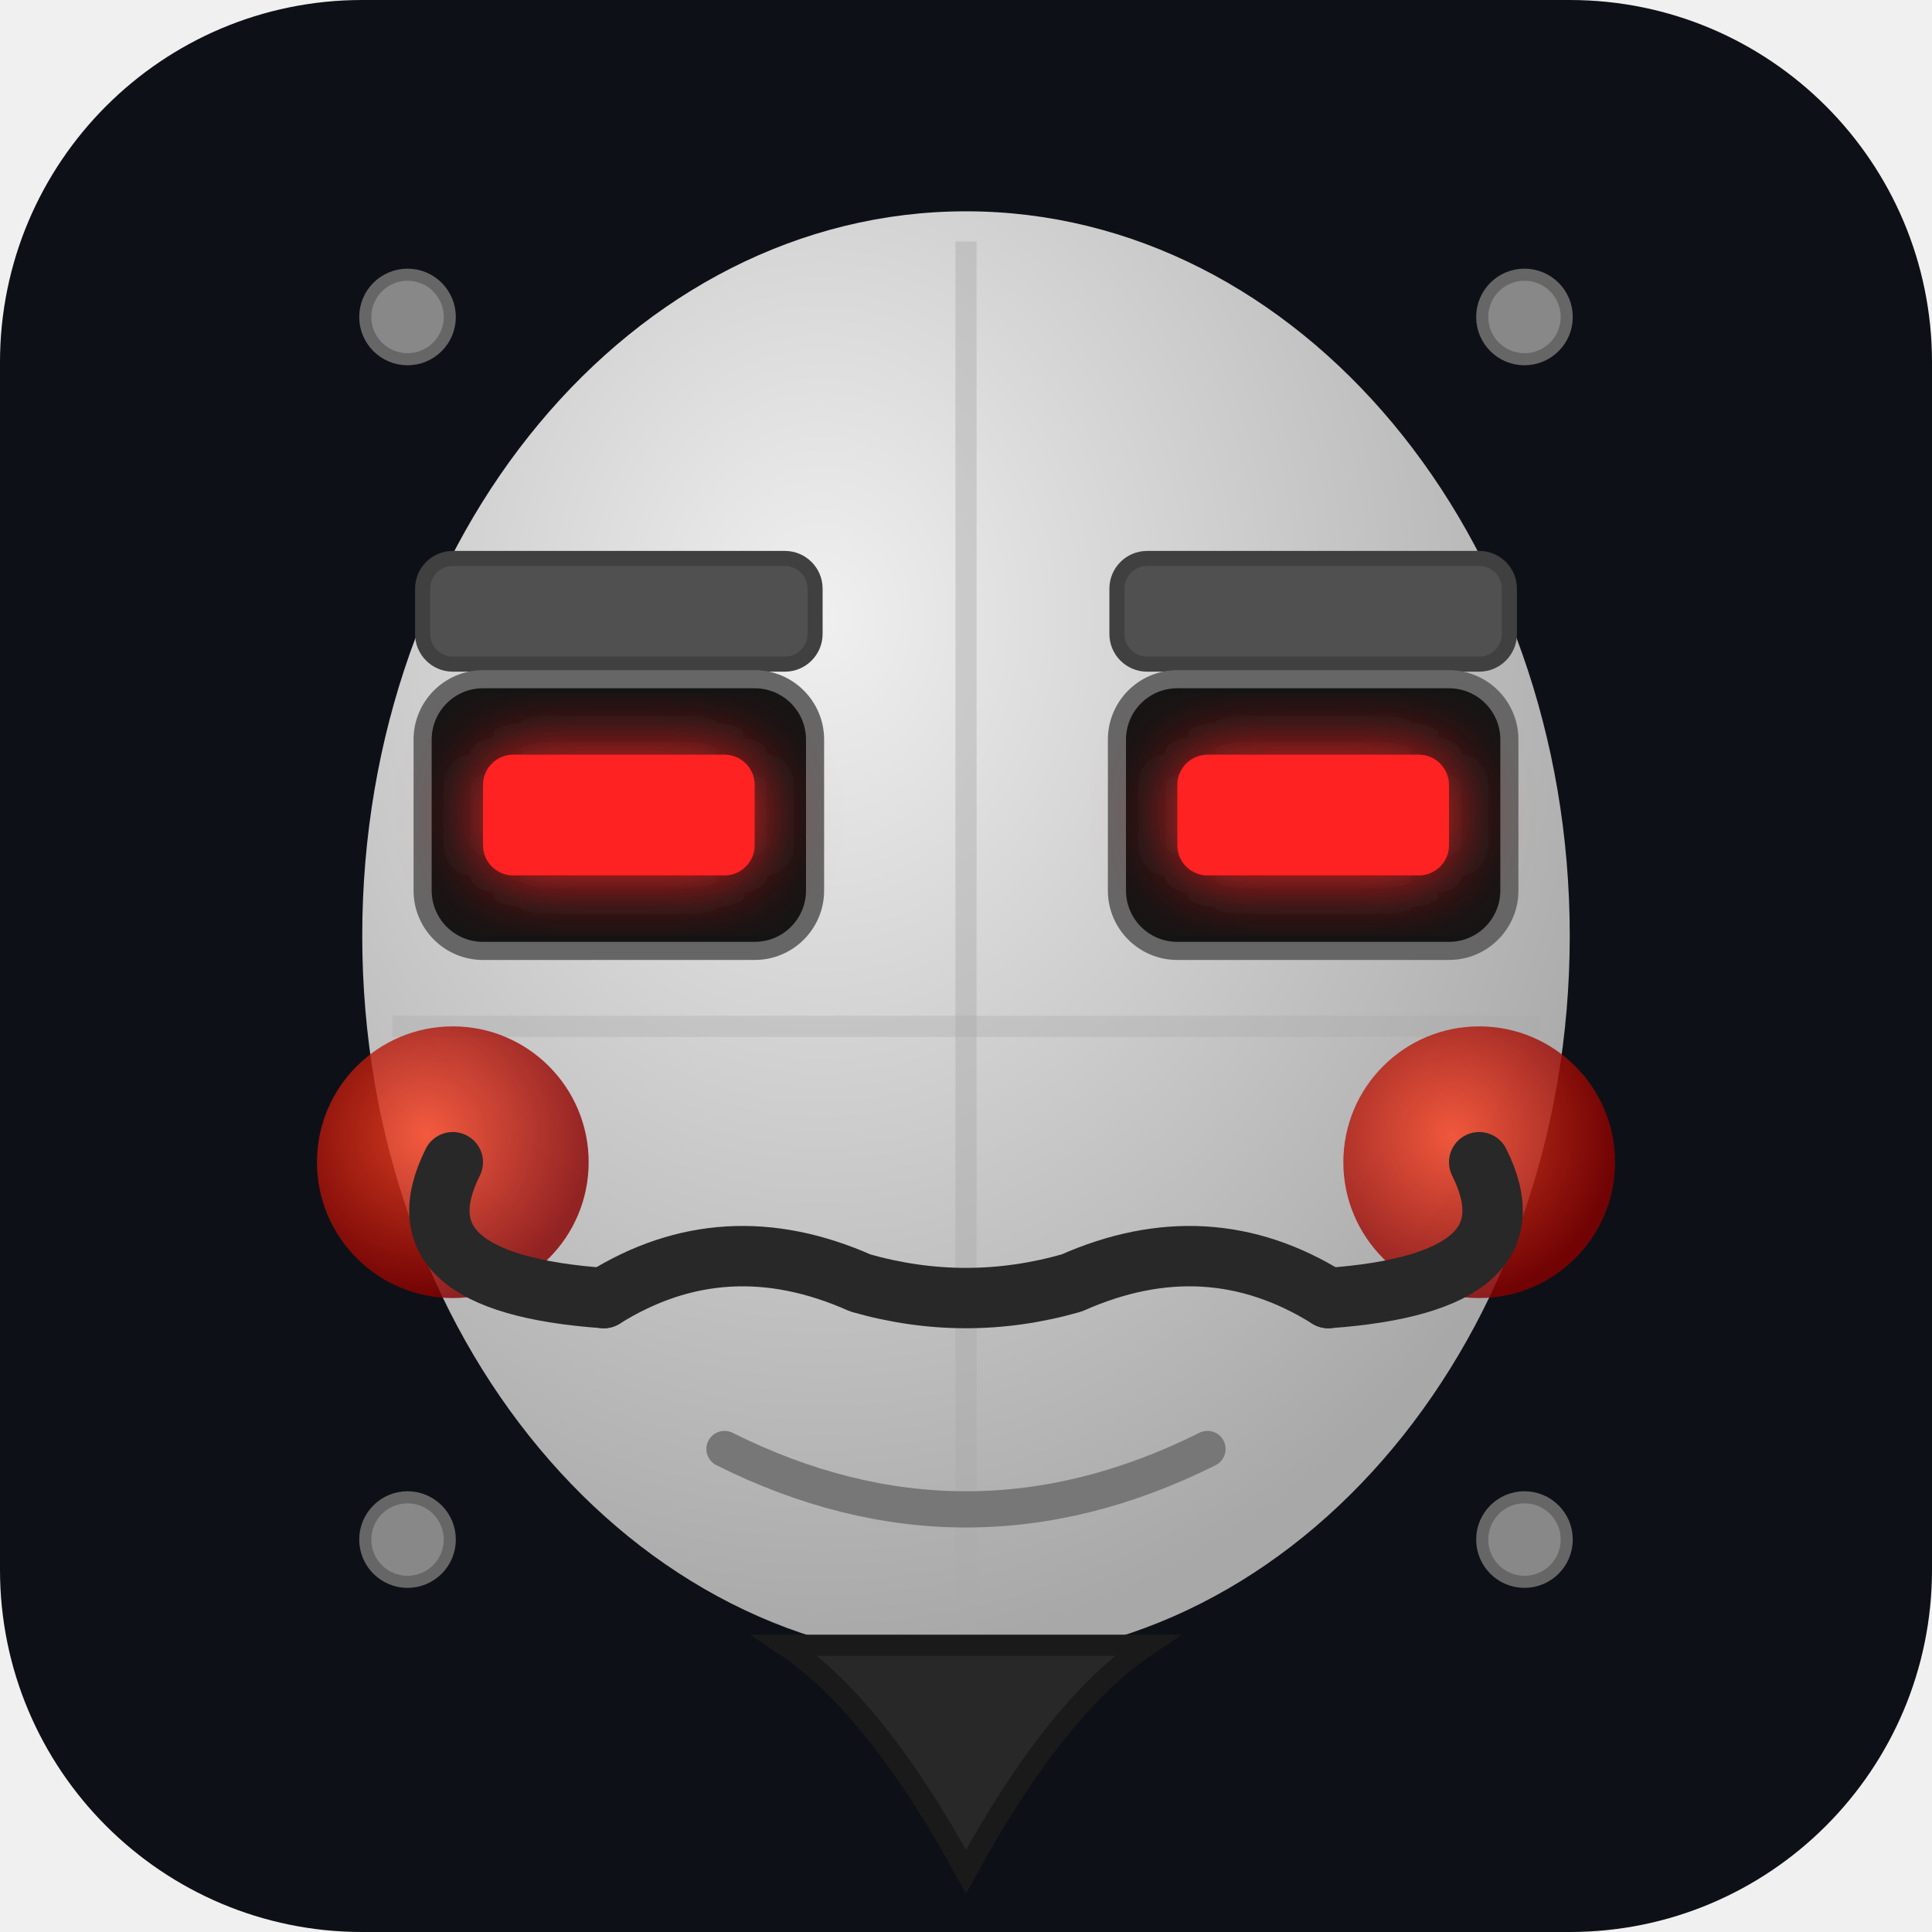
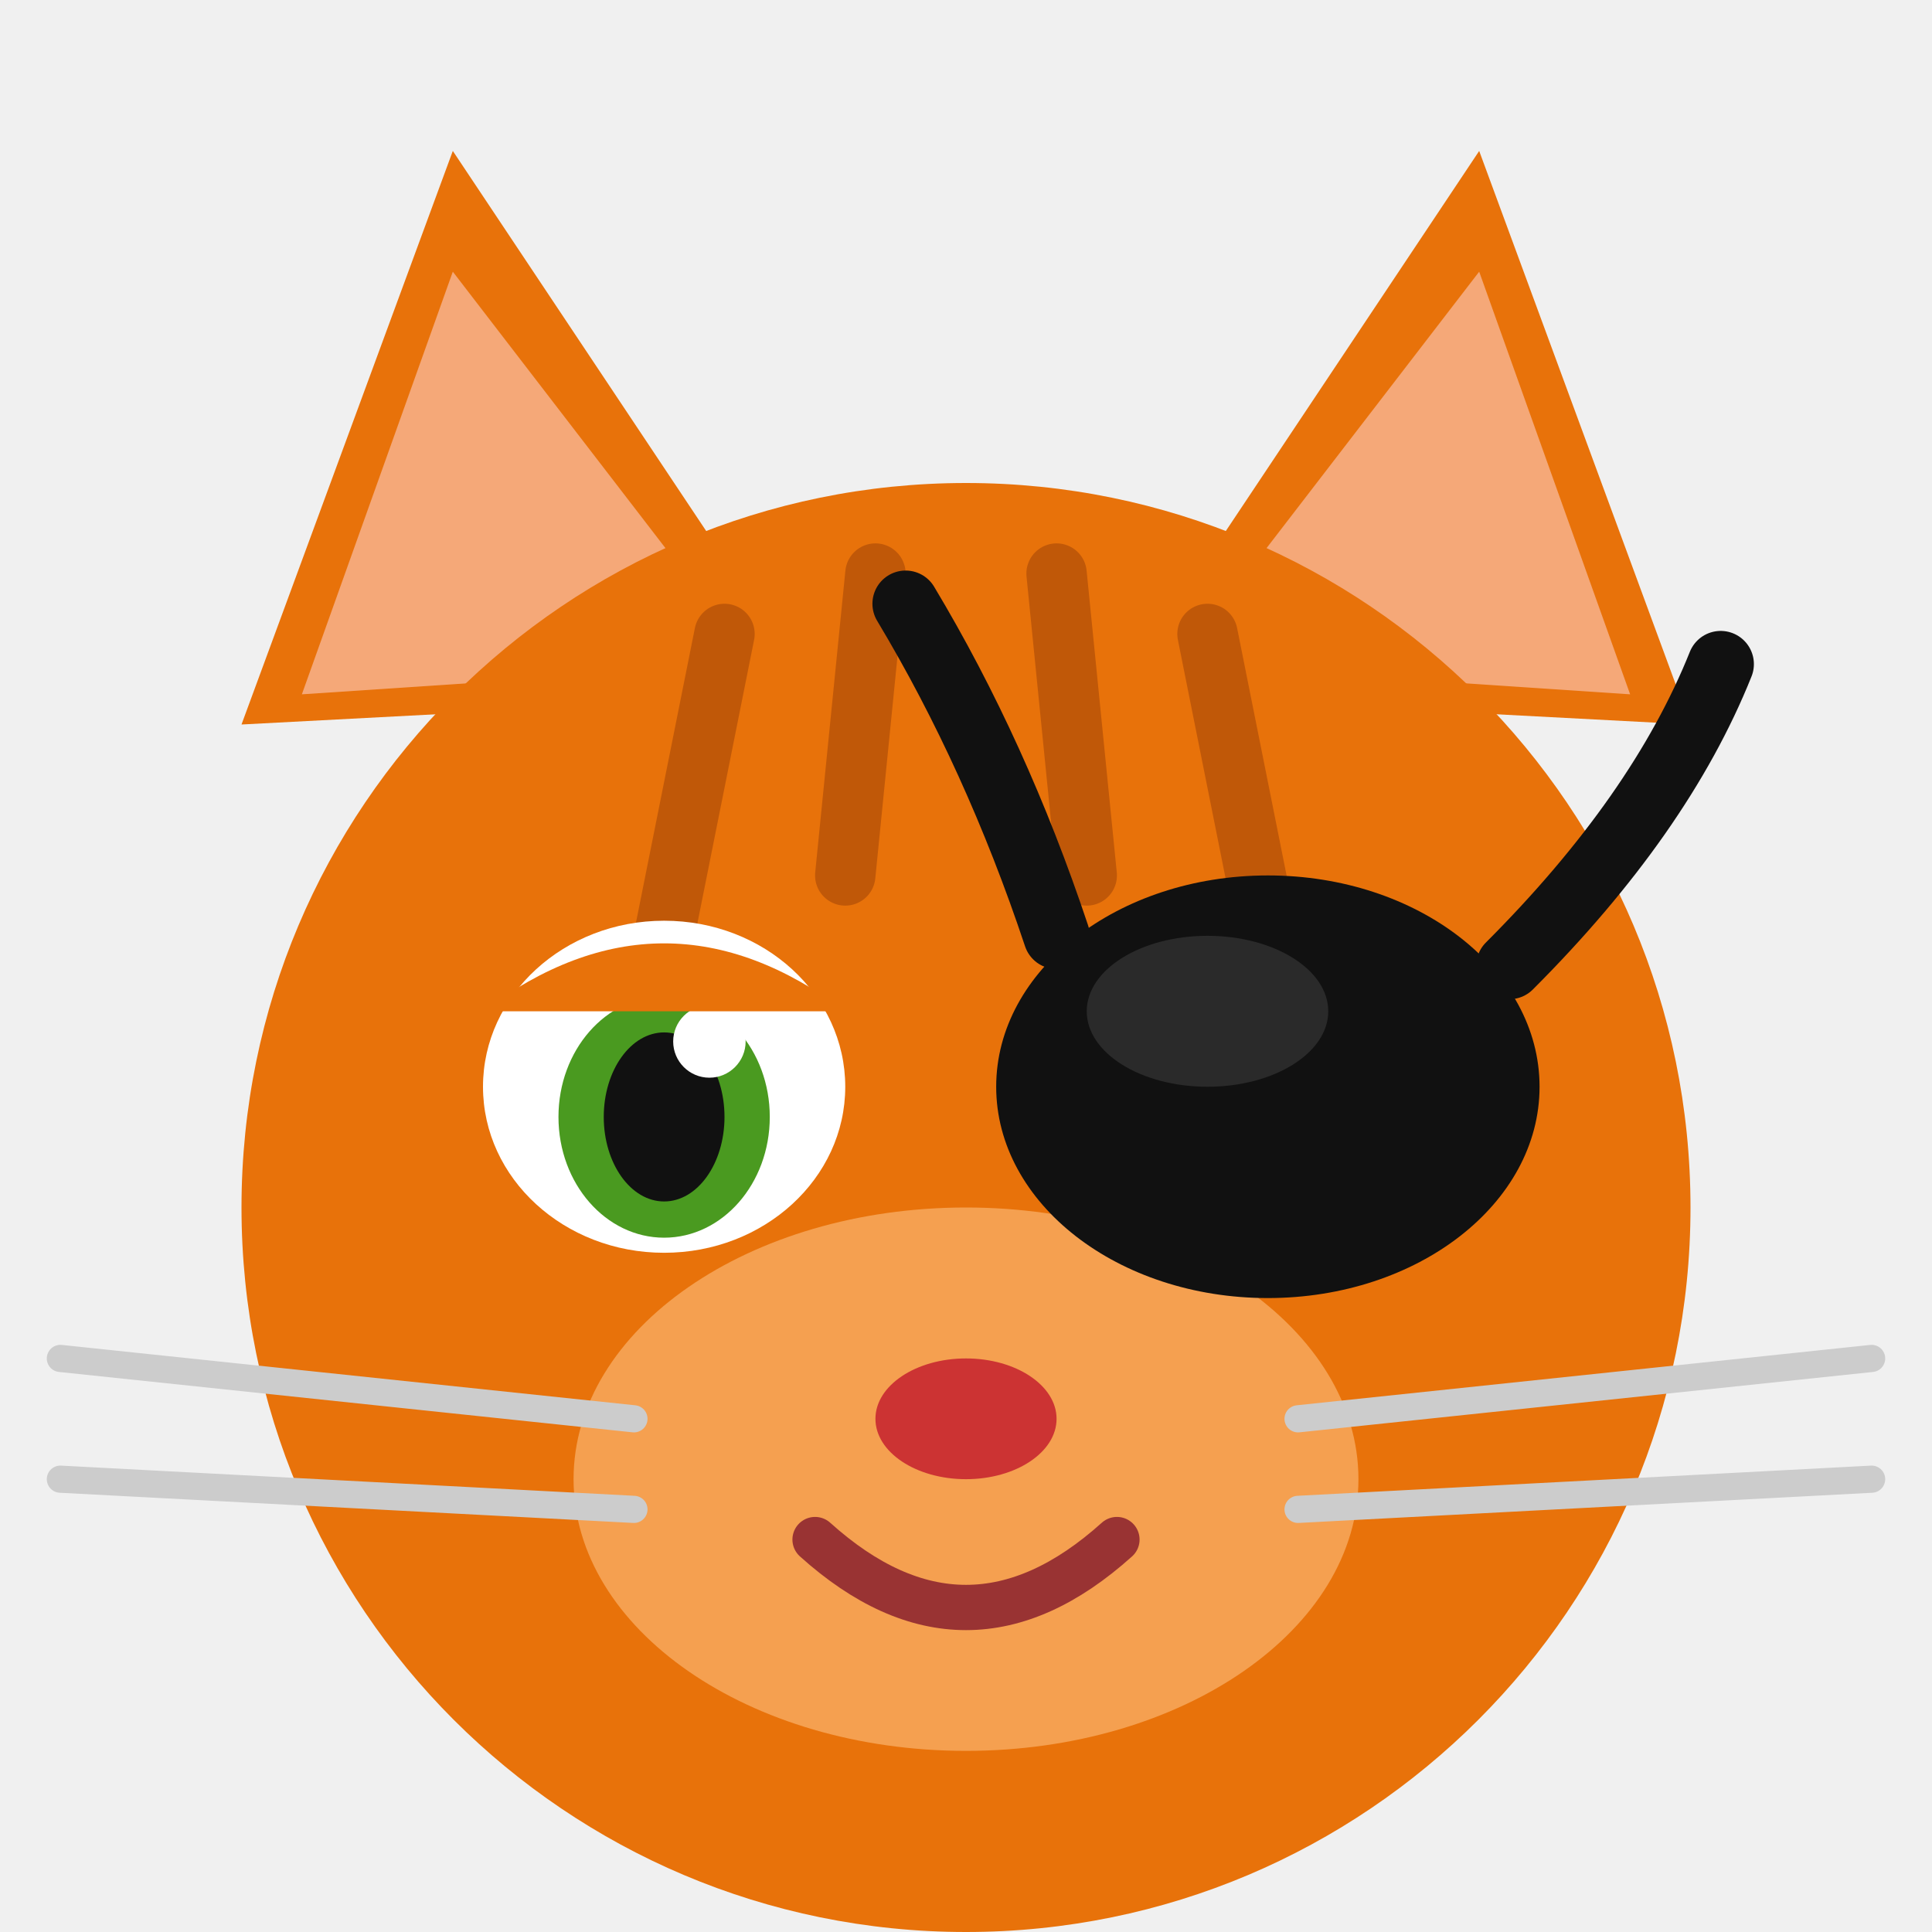
<svg xmlns="http://www.w3.org/2000/svg" viewBox="0 0 64 64">
-   <defs>
-     <radialGradient id="face" cx="38%" cy="28%" r="72%">
-       <stop offset="0%" stop-color="#f0f0f0" />
-       <stop offset="100%" stop-color="#a8a8a8" />
-     </radialGradient>
-     <radialGradient id="cheek" cx="40%" cy="40%" r="60%">
-       <stop offset="0%" stop-color="#ff4422" />
-       <stop offset="100%" stop-color="#880000" />
-     </radialGradient>
-     <filter id="glow" x="-50%" y="-50%" width="200%" height="200%">
-       <feGaussianBlur stdDeviation="1.2" result="blur" />
-       <feMerge>
-         <feMergeNode in="blur" />
-         <feMergeNode in="SourceGraphic" />
-       </feMerge>
-     </filter>
-   </defs>
-   <rect width="64" height="64" rx="12" fill="#0d1117" />
-   <ellipse cx="32" cy="31" rx="20" ry="24" fill="url(#face)" />
-   <line x1="32" y1="8" x2="32" y2="54" stroke="#aaa" stroke-width="0.7" opacity="0.45" />
-   <line x1="13" y1="34" x2="51" y2="34" stroke="#aaa" stroke-width="0.7" opacity="0.35" />
-   <rect x="14" y="18.5" width="13" height="3.5" rx="1" fill="#505050" stroke="#404040" stroke-width="0.5" />
-   <rect x="37" y="18.5" width="13" height="3.5" rx="1" fill="#505050" stroke="#404040" stroke-width="0.5" />
-   <rect x="14" y="22.5" width="13" height="9" rx="2" fill="#141414" stroke="#666" stroke-width="0.6" />
-   <rect x="37" y="22.5" width="13" height="9" rx="2" fill="#141414" stroke="#666" stroke-width="0.6" />
-   <rect x="16" y="25" width="9" height="4" rx="1" fill="#ff2222" filter="url(#glow)" />
-   <rect x="39" y="25" width="9" height="4" rx="1" fill="#ff2222" filter="url(#glow)" />
-   <circle cx="15" cy="38.5" r="4.5" fill="url(#cheek)" opacity="0.82" />
-   <circle cx="49" cy="38.5" r="4.5" fill="url(#cheek)" opacity="0.82" />
-   <path d="M20 43 Q24 40.5 28.5 42.5 Q32 43.5 35.5 42.5 Q40 40.5 44 43" stroke="#282828" stroke-width="2" fill="none" stroke-linecap="round" stroke-linejoin="round" />
-   <path d="M20 43 Q13 42.5 15 38.5" stroke="#282828" stroke-width="2" fill="none" stroke-linecap="round" />
-   <path d="M44 43 Q51 42.5 49 38.5" stroke="#282828" stroke-width="2" fill="none" stroke-linecap="round" />
-   <path d="M24 48 Q32 52 40 48" stroke="#777" stroke-width="1.2" fill="none" stroke-linecap="round" />
-   <path d="M26 54.5 Q29 56.5 32 62 Q35 56.5 38 54.5 Z" fill="#282828" stroke="#1a1a1a" stroke-width="0.7" />
-   <circle cx="13.5" cy="10.5" r="1.4" fill="#888" stroke="#666" stroke-width="0.4" />
-   <circle cx="50.5" cy="10.5" r="1.4" fill="#888" stroke="#666" stroke-width="0.4" />
-   <circle cx="13.5" cy="51" r="1.4" fill="#888" stroke="#666" stroke-width="0.4" />
-   <circle cx="50.5" cy="51" r="1.4" fill="#888" stroke="#666" stroke-width="0.4" />
+   <polygon points="8,24 15,5 27,23" fill="#E8720A" />
+   <polygon points="37,23 49,5 56,24" fill="#E8720A" />
+   <polygon points="10,23 15,9 25,22" fill="#F5A878" />
+   <polygon points="39,22 49,9 54,23" fill="#F5A878" />
+   <circle cx="32" cy="40" r="24" fill="#E8720A" />
+   <ellipse cx="32" cy="49" rx="13" ry="9" fill="#F5A050" />
+   <path d="M24,21 L22,31" stroke="#C05808" stroke-width="2" stroke-linecap="round" />
+   <path d="M29,19 L28,29" stroke="#C05808" stroke-width="2" stroke-linecap="round" />
+   <path d="M35,19 L36,29" stroke="#C05808" stroke-width="2" stroke-linecap="round" />
+   <path d="M40,21 L42,31" stroke="#C05808" stroke-width="2" stroke-linecap="round" />
+   <ellipse cx="22" cy="36" rx="6" ry="5.5" fill="white" />
+   <ellipse cx="22" cy="37" rx="3.5" ry="4" fill="#4A9A20" />
+   <ellipse cx="22" cy="37" rx="2" ry="2.8" fill="#111" />
+   <circle cx="23.5" cy="34.5" r="1.2" fill="white" />
+   <path d="M16,33.5 Q22,29 28,33.5" fill="#E8720A" />
+   <path d="M35,31 Q33,25 30,20" stroke="#111" stroke-width="2.2" fill="none" stroke-linecap="round" />
+   <path d="M50,32 Q55,27 57,22" stroke="#111" stroke-width="2.2" fill="none" stroke-linecap="round" />
+   <ellipse cx="42" cy="36" rx="9" ry="7" fill="#111" />
+   <ellipse cx="40" cy="33.5" rx="4" ry="2.5" fill="#2A2A2A" />
+   <ellipse cx="32" cy="47" rx="3" ry="2" fill="#CC3333" />
+   <path d="M27,51 Q32,55.5 37,51" fill="none" stroke="#993333" stroke-width="1.5" stroke-linecap="round" />
+   <line x1="2" y1="45" x2="21" y2="47" stroke="#CCC" stroke-width="0.9" stroke-linecap="round" />
+   <line x1="2" y1="49" x2="21" y2="50" stroke="#CCC" stroke-width="0.9" stroke-linecap="round" />
+   <line x1="43" y1="47" x2="62" y2="45" stroke="#CCC" stroke-width="0.9" stroke-linecap="round" />
+   <line x1="43" y1="50" x2="62" y2="49" stroke="#CCC" stroke-width="0.9" stroke-linecap="round" />
</svg>
